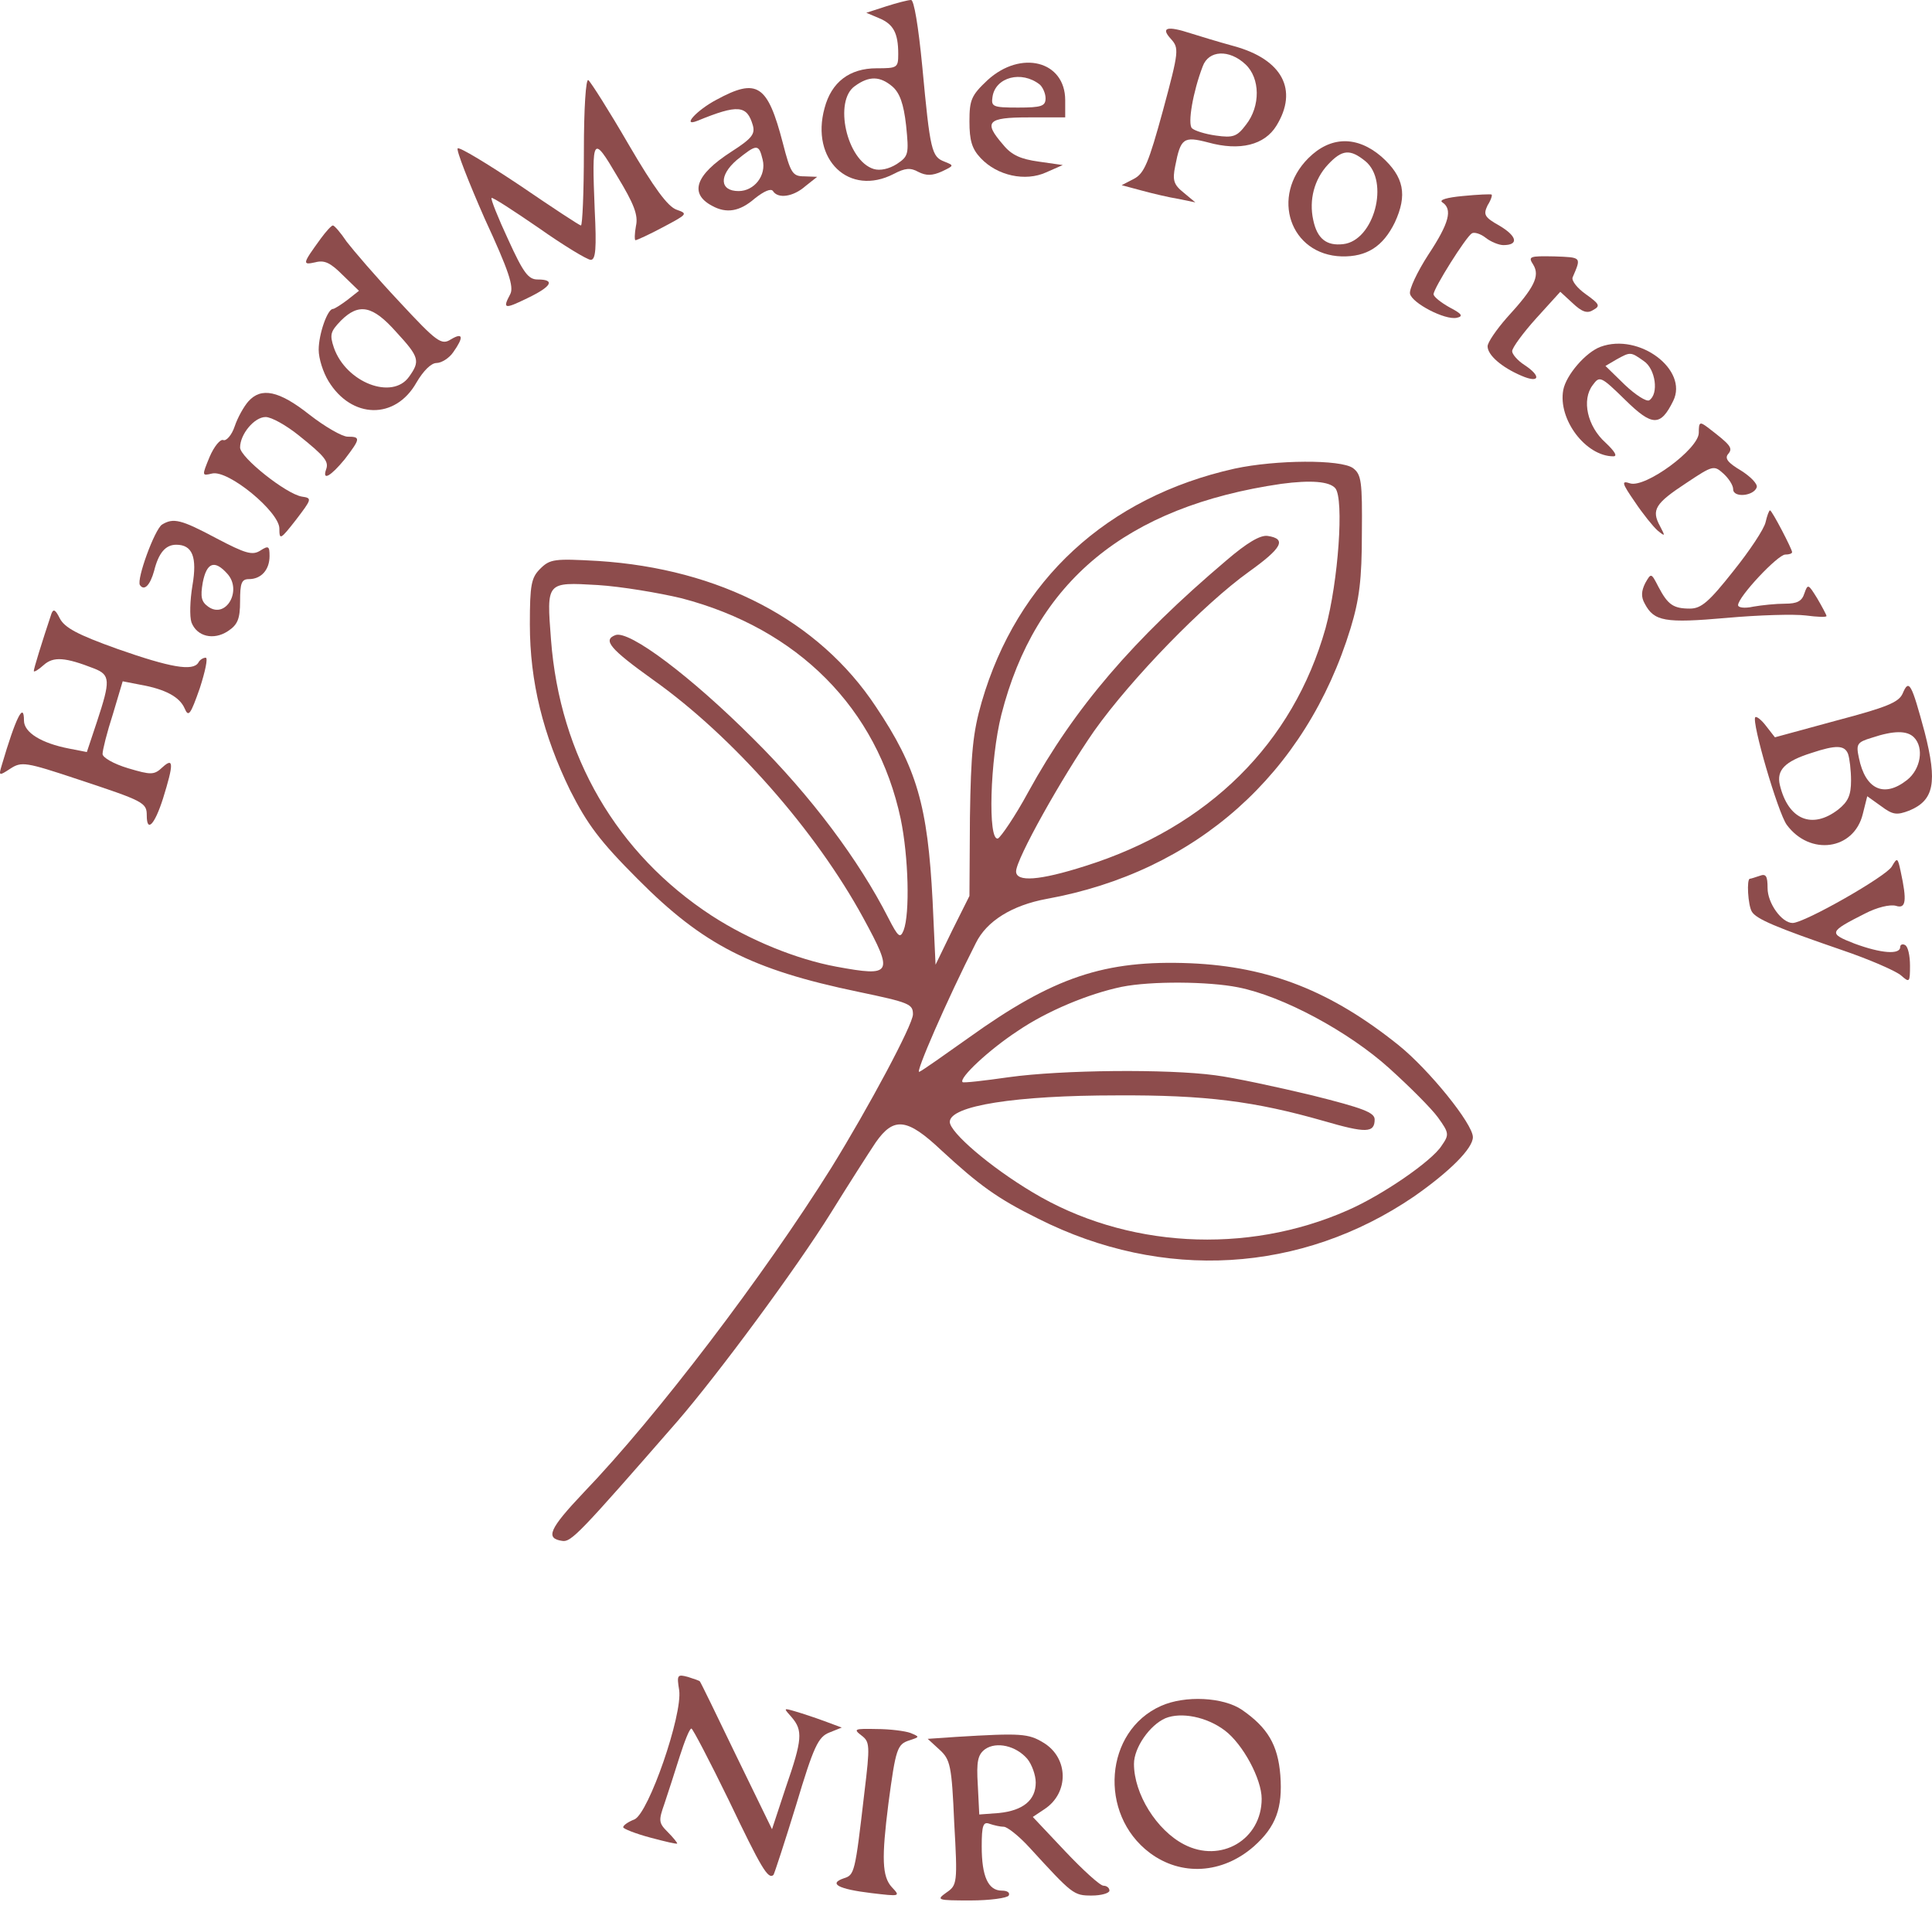
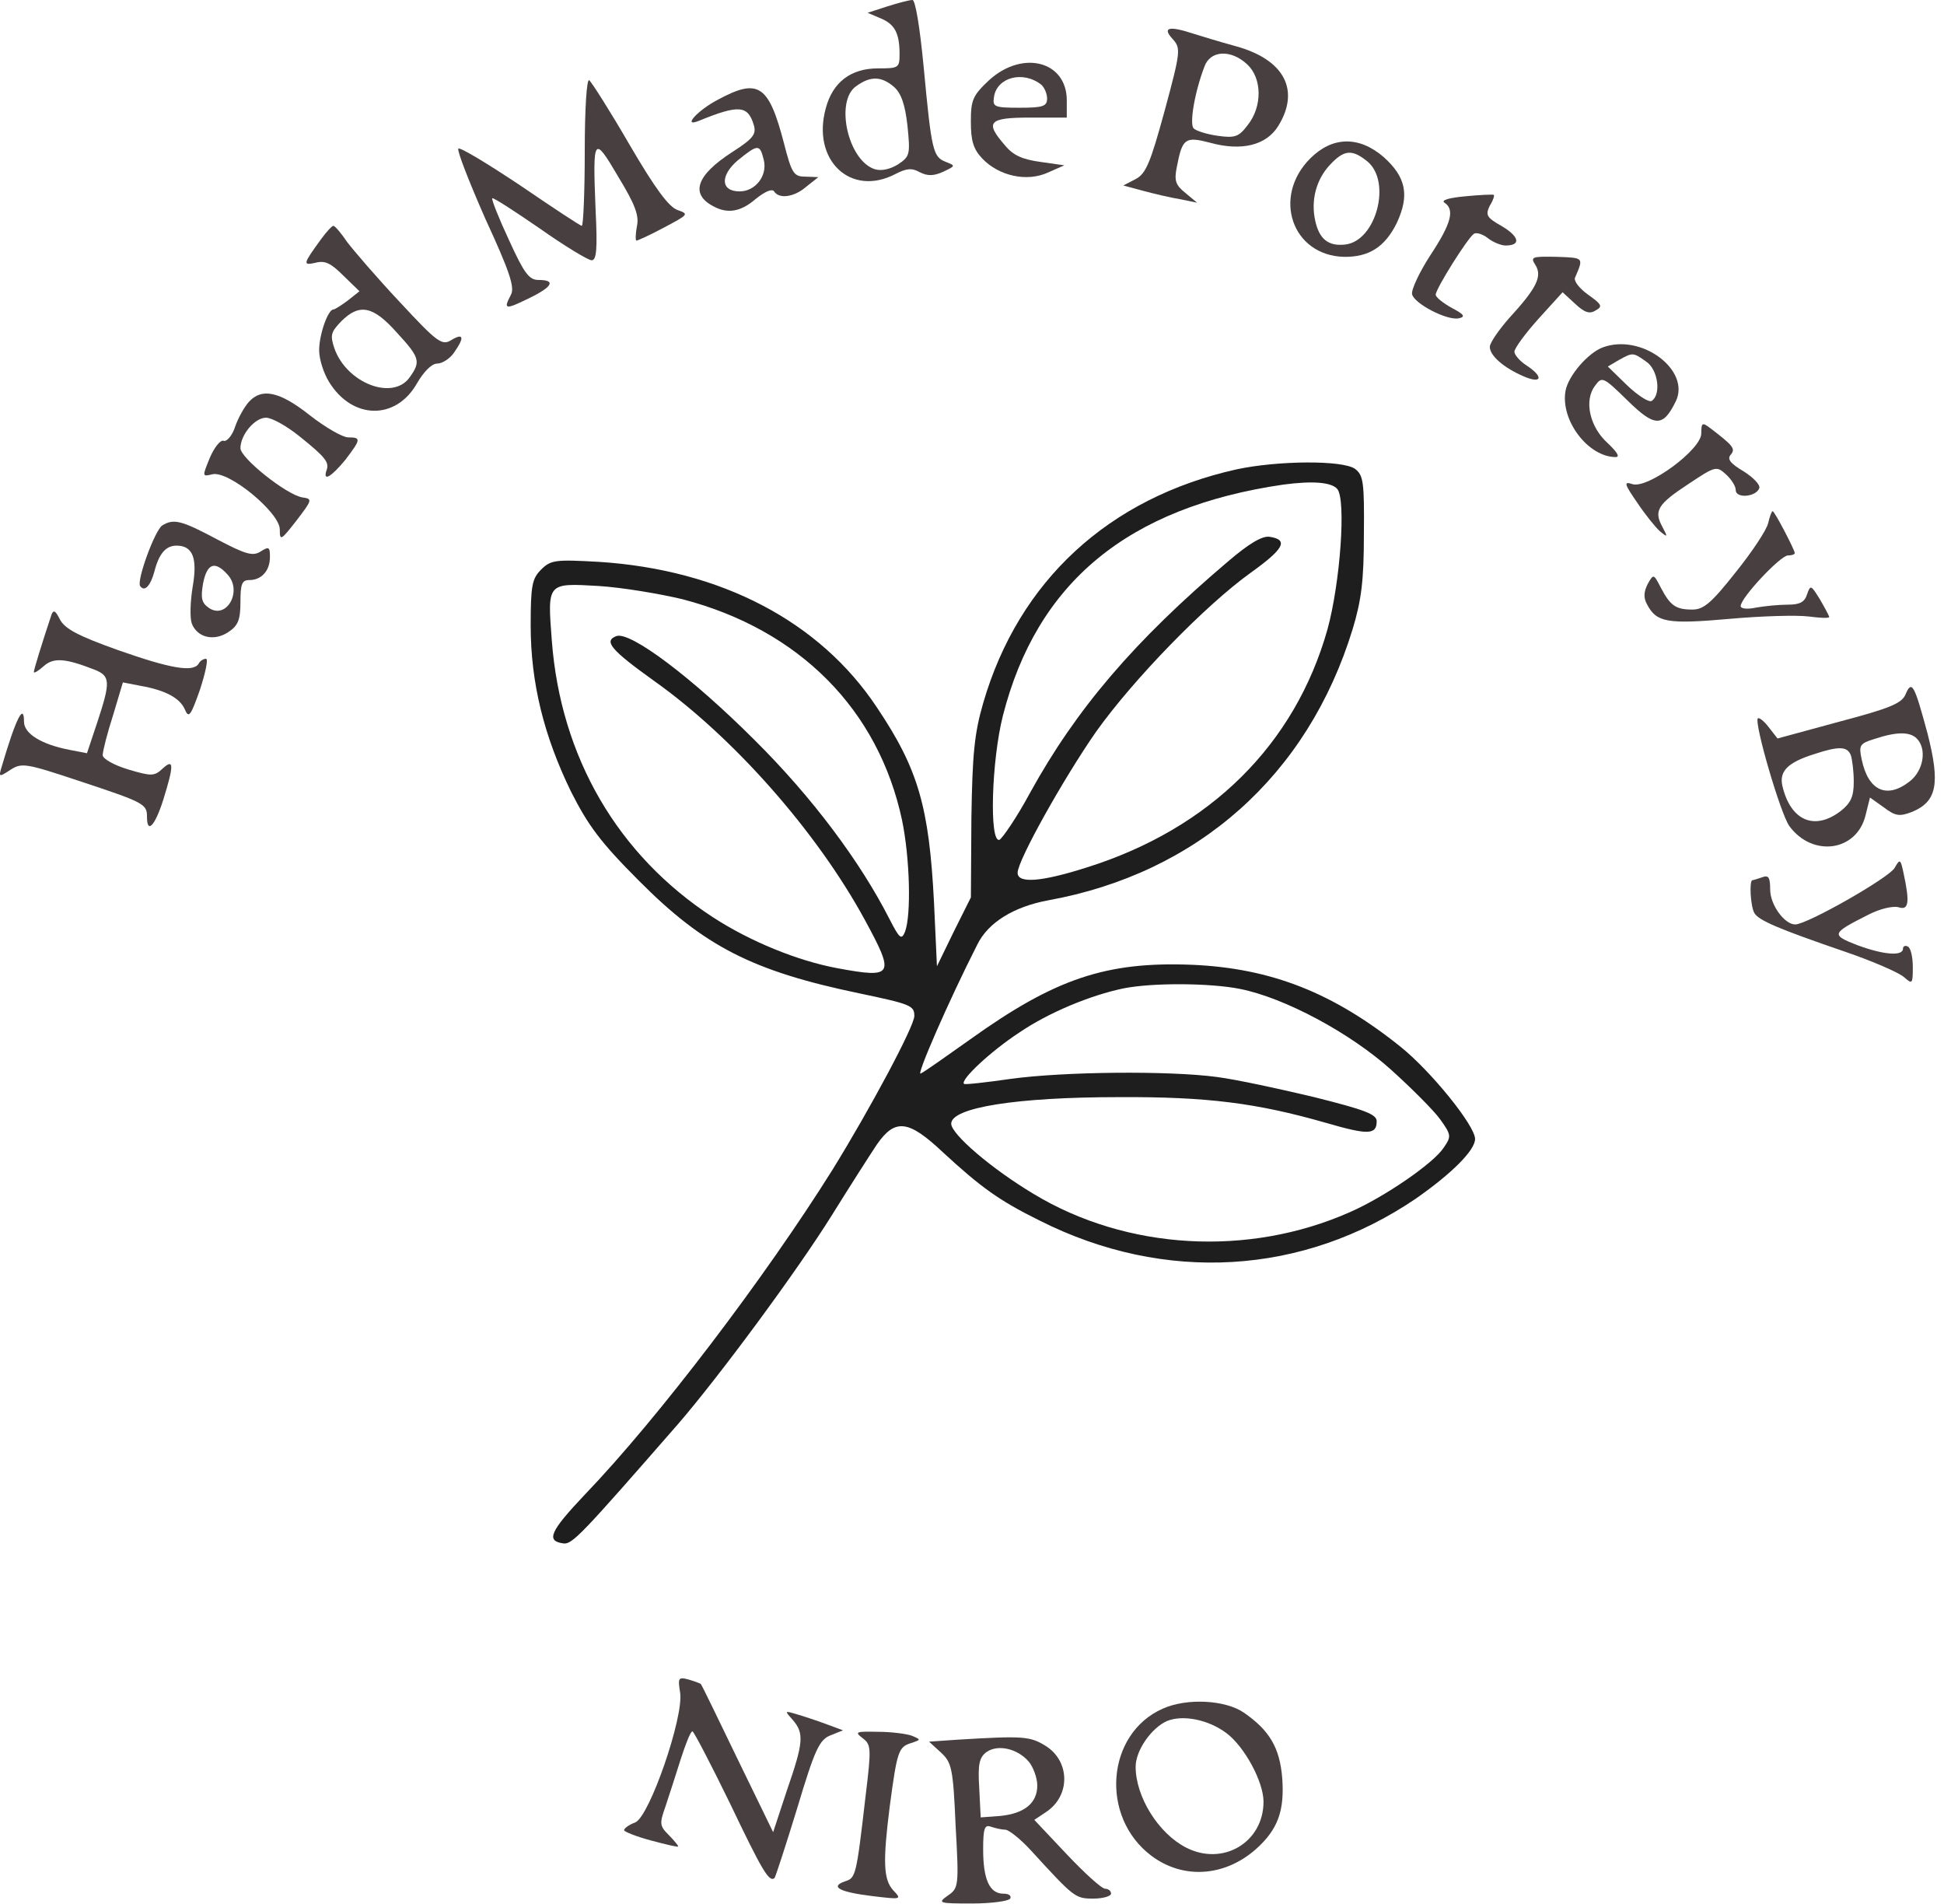
- <svg xmlns="http://www.w3.org/2000/svg" width="83" height="82" viewBox="0 0 83 82" fill="none">
-   <path d="M38.061 0.275L37.217 0.549L37.766 0.781C38.378 1.034 38.589 1.414 38.589 2.321C38.589 2.912 38.546 2.933 37.66 2.933C36.5 2.933 35.719 3.524 35.424 4.642C34.812 6.858 36.479 8.461 38.399 7.47C38.884 7.216 39.116 7.195 39.454 7.385C39.791 7.554 40.044 7.554 40.467 7.364C40.994 7.111 40.994 7.111 40.572 6.942C40.023 6.731 39.96 6.478 39.623 2.87C39.454 1.119 39.264 -0.021 39.137 0C39.011 0 38.525 0.127 38.061 0.275ZM38.335 3.714C38.652 3.988 38.821 4.452 38.926 5.381C39.053 6.626 39.032 6.71 38.525 7.048C38.188 7.259 37.808 7.343 37.534 7.259C36.373 6.9 35.803 4.326 36.732 3.693C37.344 3.25 37.808 3.271 38.335 3.714Z" fill="#8D4C4C" />
-   <path d="M50.298 1.667C50.657 2.068 50.657 2.174 49.961 4.748C49.349 6.984 49.159 7.449 48.716 7.681L48.188 7.955L49.054 8.187C49.518 8.314 50.235 8.483 50.636 8.546L51.353 8.694L50.847 8.272C50.425 7.934 50.362 7.744 50.488 7.132C50.721 5.929 50.847 5.845 51.902 6.119C53.274 6.499 54.329 6.225 54.835 5.402C55.785 3.862 55.088 2.553 53.02 1.984C52.324 1.794 51.501 1.541 51.164 1.435C50.13 1.097 49.855 1.182 50.298 1.667ZM53.506 2.764C54.139 3.355 54.16 4.558 53.527 5.36C53.147 5.866 52.978 5.929 52.24 5.824C51.776 5.761 51.311 5.613 51.206 5.507C51.016 5.318 51.248 3.946 51.67 2.849C51.923 2.152 52.809 2.11 53.506 2.764Z" fill="#8D4C4C" />
-   <path d="M42.428 3.44C41.732 4.094 41.648 4.284 41.648 5.212C41.648 6.035 41.753 6.394 42.133 6.794C42.85 7.554 44.053 7.807 44.939 7.406L45.657 7.09L44.623 6.942C43.863 6.837 43.462 6.668 43.103 6.225C42.238 5.233 42.407 5.043 44.179 5.043H45.762V4.305C45.762 2.617 43.863 2.131 42.428 3.44ZM44.665 3.629C44.791 3.735 44.918 4.009 44.918 4.22C44.918 4.558 44.749 4.621 43.736 4.621C42.639 4.621 42.576 4.579 42.639 4.157C42.766 3.313 43.884 3.018 44.665 3.629Z" fill="#8D4C4C" />
-   <path d="M25.084 6.499C25.084 8.25 25.021 9.685 24.958 9.685C24.894 9.685 23.713 8.905 22.32 7.955C20.927 7.027 19.746 6.309 19.661 6.373C19.598 6.457 20.126 7.807 20.822 9.39C21.856 11.627 22.088 12.323 21.919 12.639C21.581 13.272 21.666 13.293 22.658 12.808C23.713 12.302 23.86 12.006 23.101 12.006C22.7 12.006 22.489 11.732 21.835 10.297C21.392 9.348 21.075 8.546 21.117 8.504C21.16 8.461 22.067 9.052 23.143 9.791C24.219 10.55 25.232 11.162 25.38 11.162C25.591 11.162 25.633 10.677 25.548 8.989C25.422 5.845 25.464 5.782 26.519 7.575C27.236 8.757 27.426 9.242 27.321 9.706C27.258 10.044 27.258 10.318 27.3 10.318C27.363 10.318 27.912 10.065 28.502 9.749C29.536 9.2 29.557 9.179 29.072 9.01C28.692 8.883 28.102 8.082 27.004 6.204C26.16 4.748 25.38 3.524 25.274 3.44C25.169 3.376 25.084 4.642 25.084 6.499Z" fill="#8D4C4C" />
-   <path d="M30.781 4.284C29.937 4.727 29.262 5.465 29.958 5.191C31.709 4.473 32.089 4.516 32.342 5.381C32.448 5.761 32.3 5.951 31.414 6.52C29.874 7.512 29.599 8.314 30.591 8.841C31.203 9.179 31.773 9.094 32.427 8.525C32.828 8.208 33.123 8.082 33.208 8.208C33.419 8.546 34.073 8.461 34.6 7.997L35.106 7.596L34.558 7.575C34.051 7.575 33.967 7.449 33.63 6.14C32.975 3.629 32.532 3.334 30.781 4.284ZM32.764 6.858C32.933 7.533 32.406 8.208 31.73 8.208C30.907 8.208 30.886 7.533 31.646 6.879C32.511 6.183 32.596 6.162 32.764 6.858Z" fill="#8D4C4C" />
-   <path d="M56.207 6.795C54.561 8.44 55.426 10.951 57.642 11.014C58.718 11.036 59.414 10.592 59.921 9.559C60.469 8.377 60.322 7.596 59.351 6.731C58.296 5.824 57.157 5.845 56.207 6.795ZM58.655 6.921C59.71 7.786 59.034 10.339 57.705 10.487C56.988 10.571 56.587 10.255 56.418 9.453C56.228 8.588 56.46 7.702 57.051 7.069C57.663 6.415 58.001 6.394 58.655 6.921Z" fill="#8D4C4C" />
-   <path d="M62.853 8.419C62.157 8.483 61.798 8.588 61.967 8.694C62.41 8.989 62.263 9.58 61.355 10.951C60.891 11.669 60.532 12.428 60.575 12.618C60.659 13.019 62.073 13.758 62.579 13.652C62.875 13.589 62.811 13.483 62.284 13.209C61.904 12.998 61.587 12.745 61.587 12.639C61.587 12.386 62.98 10.171 63.233 10.023C63.339 9.96 63.613 10.044 63.824 10.213C64.035 10.382 64.394 10.529 64.584 10.529C65.259 10.529 65.174 10.149 64.436 9.706C63.761 9.327 63.719 9.221 63.908 8.82C64.056 8.588 64.12 8.377 64.077 8.356C64.035 8.335 63.486 8.356 62.853 8.419Z" fill="#8D4C4C" />
-   <path d="M13.775 10.255C12.994 11.331 12.973 11.394 13.543 11.268C13.944 11.162 14.197 11.289 14.724 11.816L15.421 12.492L14.914 12.892C14.661 13.082 14.366 13.272 14.302 13.272C14.07 13.272 13.691 14.348 13.691 15.024C13.691 15.403 13.88 15.994 14.113 16.374C15.104 17.999 16.982 18.041 17.889 16.437C18.185 15.931 18.522 15.593 18.755 15.593C18.965 15.593 19.303 15.382 19.472 15.129C19.936 14.475 19.894 14.264 19.366 14.581C18.965 14.834 18.776 14.707 17.151 12.956C16.159 11.901 15.168 10.74 14.893 10.382C14.64 10.002 14.366 9.685 14.302 9.685C14.239 9.685 14.007 9.938 13.775 10.255ZM17.024 14.264C18.016 15.34 18.058 15.509 17.573 16.184C16.855 17.197 14.872 16.437 14.345 14.939C14.155 14.37 14.197 14.243 14.64 13.779C15.421 12.998 16.012 13.124 17.024 14.264Z" fill="#8D4C4C" />
-   <path d="M65.871 11.373C66.166 11.858 65.913 12.365 64.731 13.652C64.288 14.159 63.908 14.707 63.908 14.876C63.908 15.256 64.52 15.783 65.364 16.142C66.145 16.48 66.229 16.163 65.491 15.678C65.195 15.488 64.963 15.213 64.963 15.087C64.963 14.939 65.427 14.306 65.997 13.673L67.031 12.534L67.558 13.019C67.959 13.399 68.192 13.483 68.445 13.315C68.761 13.146 68.719 13.061 68.128 12.639C67.769 12.386 67.516 12.07 67.558 11.922C67.938 11.036 67.959 11.057 66.778 11.014C65.702 10.993 65.638 11.014 65.871 11.373Z" fill="#8D4C4C" />
-   <path d="M68.761 14.897C68.129 15.129 67.284 16.1 67.158 16.754C66.926 18.02 68.129 19.602 69.31 19.602C69.5 19.602 69.373 19.391 68.972 19.012C68.192 18.315 67.939 17.176 68.424 16.543C68.719 16.142 68.761 16.142 69.817 17.176C70.977 18.315 71.336 18.336 71.884 17.218C72.538 15.889 70.428 14.285 68.761 14.897ZM70.618 15.509C71.125 15.847 71.272 16.923 70.85 17.197C70.724 17.26 70.26 16.965 69.795 16.522L68.972 15.72L69.437 15.446C70.049 15.108 70.049 15.108 70.618 15.509Z" fill="#8D4C4C" />
-   <path d="M10.673 17.239C10.483 17.45 10.209 17.935 10.082 18.315C9.956 18.695 9.723 18.948 9.597 18.906C9.47 18.843 9.196 19.18 9.006 19.623C8.668 20.446 8.668 20.446 9.111 20.341C9.808 20.172 12.002 21.987 12.002 22.704C12.002 23.21 12.044 23.189 12.72 22.324C13.395 21.438 13.416 21.396 12.973 21.333C12.298 21.227 10.314 19.645 10.314 19.223C10.314 18.653 10.926 17.914 11.411 17.914C11.665 17.914 12.298 18.273 12.825 18.695C13.986 19.623 14.133 19.834 14.007 20.172C13.838 20.678 14.218 20.446 14.809 19.729C15.484 18.843 15.505 18.758 14.935 18.758C14.703 18.758 13.965 18.336 13.289 17.809C11.981 16.775 11.222 16.627 10.673 17.239Z" fill="#8D4C4C" />
-   <path d="M72.981 18.59C72.981 19.286 70.681 20.974 70.027 20.763C69.648 20.636 69.669 20.742 70.238 21.565C70.576 22.071 71.019 22.62 71.209 22.788C71.547 23.063 71.547 23.042 71.314 22.599C70.935 21.902 71.103 21.628 72.454 20.742C73.593 19.982 73.635 19.982 74.036 20.341C74.269 20.552 74.458 20.847 74.458 21.016C74.458 21.396 75.345 21.311 75.471 20.932C75.513 20.784 75.197 20.467 74.796 20.214C74.226 19.877 74.079 19.687 74.247 19.497C74.458 19.244 74.353 19.117 73.361 18.357C73.024 18.104 72.981 18.125 72.981 18.59Z" fill="#8D4C4C" />
-   <path d="M53.042 20.13C47.556 21.354 43.695 24.92 42.175 30.152C41.796 31.461 41.711 32.347 41.669 35.111L41.648 38.487L40.909 39.964L40.192 41.441L40.065 38.698C39.854 34.605 39.39 32.98 37.618 30.342C35.17 26.65 30.929 24.434 25.696 24.097C23.818 23.991 23.628 24.012 23.206 24.434C22.826 24.814 22.763 25.11 22.763 26.819C22.763 29.287 23.333 31.566 24.493 33.95C25.232 35.406 25.759 36.124 27.405 37.77C30.212 40.597 32.3 41.652 36.858 42.602C39.074 43.066 39.221 43.129 39.221 43.572C39.221 44.015 37.322 47.56 35.719 50.155C32.828 54.776 28.228 60.832 25.084 64.103C23.586 65.685 23.417 66.086 24.156 66.192C24.536 66.255 24.915 65.854 29.093 61.064C30.845 59.039 34.2 54.502 35.698 52.097C36.457 50.873 37.322 49.522 37.618 49.079C38.398 47.961 38.968 48.024 40.445 49.417C42.07 50.915 42.851 51.485 44.602 52.35C49.961 55.051 55.912 54.692 60.743 51.4C62.284 50.324 63.276 49.333 63.276 48.847C63.276 48.278 61.398 45.956 60.089 44.901C57.199 42.58 54.54 41.525 51.143 41.378C47.45 41.23 45.256 41.968 41.606 44.585C40.593 45.302 39.643 45.978 39.496 46.041C39.285 46.167 40.677 42.96 41.922 40.513C42.386 39.563 43.484 38.888 44.961 38.614C51.375 37.453 56.102 33.254 58.022 26.987C58.401 25.742 58.507 24.877 58.507 22.915C58.528 20.678 58.486 20.383 58.127 20.109C57.6 19.729 54.814 19.75 53.042 20.13ZM57.367 20.974C57.747 21.438 57.494 24.983 56.946 26.987C55.553 31.925 51.924 35.533 46.627 37.2C44.644 37.833 43.652 37.896 43.652 37.432C43.652 36.904 45.615 33.402 47.007 31.397C48.611 29.14 51.713 25.953 53.654 24.561C55.068 23.548 55.3 23.147 54.456 23.021C54.139 22.978 53.569 23.316 52.683 24.076C48.674 27.473 46.163 30.406 44.18 34.014C43.61 35.069 42.998 35.955 42.872 36.018C42.429 36.145 42.534 32.621 43.019 30.701C44.475 24.983 48.379 21.755 55.047 20.784C56.312 20.615 57.114 20.678 57.367 20.974ZM29.283 25.7C34.284 27.009 37.681 30.427 38.694 35.174C39.031 36.799 39.095 39.247 38.82 39.964C38.673 40.323 38.588 40.259 38.166 39.437C36.9 36.947 34.833 34.183 32.364 31.735C29.705 29.076 27.025 27.051 26.435 27.283C25.886 27.494 26.203 27.874 28.059 29.203C31.478 31.629 35.044 35.681 37.09 39.437C38.398 41.842 38.335 41.968 35.93 41.525C34.221 41.209 32.195 40.386 30.57 39.331C26.498 36.672 24.05 32.474 23.671 27.473C23.481 24.983 23.459 25.004 25.675 25.131C26.688 25.194 28.312 25.468 29.283 25.7ZM53.19 42.412C55.11 42.791 57.937 44.311 59.688 45.893C60.554 46.674 61.503 47.623 61.777 48.003C62.263 48.678 62.263 48.742 61.925 49.227C61.503 49.881 59.393 51.337 57.895 51.991C53.548 53.911 48.337 53.616 44.349 51.21C42.513 50.113 40.804 48.636 40.804 48.193C40.804 47.497 43.631 47.054 47.978 47.054C51.797 47.033 53.907 47.307 56.861 48.151C58.676 48.678 59.056 48.678 59.056 48.088C59.056 47.792 58.57 47.602 56.376 47.054C54.878 46.695 53.021 46.294 52.198 46.189C50.151 45.914 45.615 45.956 43.336 46.273C42.302 46.421 41.395 46.526 41.352 46.484C41.184 46.315 42.492 45.091 43.716 44.29C44.982 43.425 46.775 42.686 48.189 42.391C49.455 42.137 51.924 42.158 53.19 42.412Z" fill="#8D4C4C" />
-   <path d="M75.851 22.43C75.788 22.725 75.155 23.675 74.459 24.54C73.425 25.848 73.087 26.143 72.602 26.143C71.884 26.143 71.652 25.975 71.251 25.215C70.935 24.603 70.935 24.603 70.682 25.046C70.513 25.384 70.492 25.637 70.66 25.932C71.061 26.692 71.526 26.776 74.163 26.544C75.556 26.418 77.075 26.375 77.581 26.439C78.067 26.502 78.468 26.523 78.468 26.46C78.468 26.418 78.278 26.059 78.067 25.7C77.687 25.088 77.666 25.067 77.518 25.489C77.413 25.827 77.202 25.932 76.695 25.932C76.294 25.932 75.682 25.996 75.324 26.059C74.944 26.143 74.669 26.101 74.669 25.996C74.669 25.637 76.379 23.822 76.695 23.822C76.864 23.822 76.99 23.78 76.99 23.717C76.99 23.59 76.125 21.923 76.041 21.923C75.999 21.923 75.914 22.155 75.851 22.43Z" fill="#8D4C4C" />
-   <path d="M6.959 22.535C6.643 22.746 5.862 24.877 6.01 25.131C6.2 25.405 6.453 25.131 6.622 24.519C6.811 23.759 7.107 23.4 7.571 23.4C8.267 23.4 8.478 23.928 8.267 25.152C8.162 25.785 8.141 26.481 8.225 26.734C8.457 27.346 9.175 27.515 9.787 27.114C10.209 26.84 10.314 26.587 10.314 25.827C10.314 25.046 10.377 24.877 10.694 24.877C11.221 24.877 11.58 24.477 11.58 23.886C11.58 23.464 11.538 23.422 11.179 23.654C10.842 23.865 10.546 23.78 9.301 23.126C7.761 22.303 7.444 22.24 6.959 22.535ZM9.765 24.645C10.419 25.363 9.702 26.608 8.943 26.059C8.647 25.848 8.605 25.637 8.71 25.025C8.879 24.16 9.217 24.033 9.765 24.645Z" fill="#8D4C4C" />
-   <path d="M2.212 26.355C1.79 27.62 1.452 28.718 1.452 28.823C1.452 28.887 1.642 28.781 1.874 28.57C2.296 28.19 2.802 28.232 4.047 28.718C4.744 28.992 4.744 29.245 4.174 30.975L3.731 32.305L2.971 32.157C1.769 31.925 1.03 31.461 1.03 30.954C1.03 30.11 0.671 30.849 0.081 32.853C-0.067 33.339 -0.046 33.339 0.439 33.022C0.925 32.706 1.093 32.727 3.372 33.486C6.178 34.415 6.305 34.478 6.305 35.027C6.305 35.786 6.643 35.428 7.001 34.309C7.466 32.811 7.466 32.516 6.98 32.959C6.622 33.296 6.495 33.296 5.503 33.001C4.87 32.811 4.406 32.537 4.406 32.389C4.406 32.22 4.596 31.461 4.849 30.68L5.271 29.266L6.031 29.414C7.107 29.604 7.719 29.942 7.93 30.427C8.099 30.828 8.183 30.701 8.584 29.562C8.816 28.844 8.943 28.253 8.837 28.253C8.732 28.253 8.584 28.338 8.521 28.465C8.288 28.844 7.318 28.675 5.039 27.874C3.33 27.262 2.781 26.966 2.57 26.566C2.38 26.186 2.296 26.143 2.212 26.355Z" fill="#8D4C4C" />
-   <path d="M81.738 29.794C81.569 30.174 81.041 30.385 78.889 30.954L76.252 31.672L75.872 31.186C75.682 30.933 75.471 30.764 75.408 30.807C75.239 30.997 76.378 34.9 76.758 35.428C77.75 36.778 79.649 36.525 80.028 34.963L80.218 34.204L80.809 34.626C81.316 35.005 81.484 35.027 82.033 34.816C83.088 34.373 83.236 33.613 82.687 31.461C82.117 29.351 82.012 29.14 81.738 29.794ZM82.223 31.672C82.666 32.115 82.518 33.043 81.927 33.507C80.936 34.288 80.134 33.908 79.86 32.558C79.733 31.967 79.775 31.883 80.408 31.693C81.358 31.376 81.927 31.376 82.223 31.672ZM79.395 32.389C79.459 32.579 79.522 33.085 79.522 33.529C79.522 34.161 79.395 34.436 78.974 34.773C77.855 35.639 76.821 35.217 76.463 33.718C76.315 33.085 76.674 32.706 77.813 32.347C78.889 31.988 79.248 32.009 79.395 32.389Z" fill="#8D4C4C" />
-   <path d="M81.275 37.221C81.042 37.643 77.519 39.648 77.012 39.648C76.548 39.648 75.936 38.803 75.936 38.149C75.936 37.643 75.873 37.516 75.599 37.622C75.409 37.685 75.219 37.748 75.177 37.748C75.029 37.748 75.092 38.888 75.261 39.162C75.451 39.479 76.295 39.837 79.122 40.808C80.304 41.209 81.464 41.715 81.675 41.905C82.034 42.222 82.055 42.201 82.055 41.483C82.055 41.061 81.971 40.66 81.844 40.597C81.739 40.534 81.633 40.576 81.633 40.681C81.633 41.019 80.81 40.956 79.671 40.534C78.531 40.091 78.574 40.027 80.114 39.247C80.641 38.972 81.19 38.846 81.443 38.909C81.886 39.057 81.929 38.698 81.654 37.432C81.528 36.841 81.507 36.82 81.275 37.221Z" fill="#8D4C4C" />
-   <path d="M29.178 72.606C29.326 73.661 27.87 77.881 27.258 78.155C26.983 78.261 26.773 78.409 26.773 78.493C26.773 78.556 27.3 78.767 27.933 78.936C28.566 79.105 29.093 79.231 29.093 79.189C29.093 79.147 28.904 78.915 28.672 78.683C28.292 78.303 28.292 78.198 28.545 77.48C28.693 77.037 28.988 76.13 29.199 75.454C29.41 74.8 29.621 74.252 29.705 74.252C29.769 74.273 30.486 75.644 31.309 77.332C32.702 80.244 32.997 80.751 33.229 80.54C33.271 80.476 33.714 79.126 34.2 77.543C34.959 75.011 35.149 74.611 35.635 74.421L36.162 74.21L35.423 73.935C35.023 73.788 34.453 73.598 34.157 73.513C33.651 73.366 33.651 73.366 34.01 73.766C34.495 74.336 34.474 74.716 33.757 76.784L33.166 78.577L31.625 75.412C30.782 73.661 30.085 72.226 30.064 72.226C30.064 72.205 29.832 72.121 29.558 72.036C29.093 71.91 29.072 71.952 29.178 72.606Z" fill="#8D4C4C" />
-   <path d="M49.877 73.281C47.45 74.357 47.176 77.923 49.392 79.59C50.742 80.603 52.514 80.498 53.865 79.316C54.814 78.472 55.11 77.67 55.004 76.256C54.899 74.948 54.456 74.21 53.358 73.45C52.557 72.901 50.911 72.817 49.877 73.281ZM52.62 74.336C53.401 74.927 54.202 76.425 54.202 77.269C54.202 79.02 52.451 80.054 50.869 79.231C49.687 78.62 48.716 77.058 48.716 75.771C48.716 75.075 49.392 74.104 50.067 73.809C50.742 73.534 51.839 73.745 52.62 74.336Z" fill="#8D4C4C" />
-   <path d="M37.006 74.547C37.365 74.822 37.386 74.948 37.133 77.016C36.732 80.476 36.711 80.54 36.246 80.687C35.571 80.919 36.035 81.152 37.428 81.32C38.673 81.468 38.694 81.468 38.314 81.067C37.892 80.603 37.871 79.822 38.166 77.48C38.483 75.096 38.546 74.927 39.074 74.758C39.517 74.611 39.517 74.611 39.116 74.442C38.884 74.357 38.23 74.273 37.66 74.273C36.711 74.252 36.647 74.273 37.006 74.547Z" fill="#8D4C4C" />
-   <path d="M41.078 74.611L39.855 74.695L40.361 75.159C40.825 75.581 40.888 75.834 40.994 78.303C41.142 80.898 41.12 80.983 40.656 81.299C40.213 81.616 40.255 81.637 41.69 81.637C42.534 81.637 43.273 81.531 43.336 81.426C43.399 81.299 43.273 81.215 43.041 81.215C42.45 81.215 42.175 80.603 42.175 79.316C42.175 78.409 42.239 78.24 42.513 78.345C42.703 78.409 42.977 78.472 43.125 78.472C43.273 78.472 43.779 78.873 44.222 79.358C46.079 81.384 46.121 81.426 46.902 81.426C47.324 81.426 47.662 81.32 47.662 81.215C47.662 81.088 47.535 81.004 47.408 81.004C47.261 81.004 46.522 80.329 45.763 79.527L44.37 78.05L44.876 77.712C45.931 77.016 45.91 75.518 44.834 74.864C44.18 74.463 43.864 74.442 41.078 74.611ZM44.138 75.56C44.328 75.792 44.496 76.256 44.496 76.573C44.496 77.332 43.948 77.776 42.914 77.881L42.07 77.944L42.007 76.678C41.943 75.665 42.007 75.37 42.323 75.138C42.809 74.8 43.653 74.99 44.138 75.56Z" fill="#8D4C4C" />
+ <svg xmlns="http://www.w3.org/2000/svg" width="95" height="93" viewBox="0 0 95 93" fill="none">
+   <path d="M60.426 22.932C54.176 24.326 49.777 28.388 48.047 34.349C47.614 35.84 47.518 36.849 47.47 39.998L47.446 43.844L46.605 45.527L45.787 47.209L45.643 44.084C45.403 39.421 44.874 37.571 42.855 34.566C40.066 30.359 35.235 27.835 29.274 27.451C27.134 27.331 26.918 27.355 26.437 27.835C26.005 28.268 25.933 28.605 25.933 30.552C25.933 33.364 26.582 35.96 27.904 38.676C28.745 40.335 29.346 41.152 31.221 43.027C34.418 46.248 36.797 47.45 41.989 48.531C44.513 49.06 44.682 49.132 44.682 49.637C44.682 50.142 42.518 54.18 40.691 57.137C37.398 62.401 32.158 69.299 28.577 73.025C26.87 74.828 26.678 75.285 27.519 75.405C27.952 75.477 28.384 75.02 33.144 69.564C35.139 67.256 38.961 62.088 40.667 59.348C41.533 57.954 42.518 56.416 42.855 55.911C43.744 54.637 44.393 54.709 46.076 56.295C47.927 58.002 48.816 58.651 50.811 59.636C56.916 62.713 63.695 62.305 69.199 58.555C70.954 57.329 72.084 56.199 72.084 55.646C72.084 54.997 69.945 52.353 68.454 51.151C65.161 48.507 62.133 47.306 58.263 47.137C54.056 46.969 51.556 47.81 47.398 50.791C46.244 51.608 45.162 52.377 44.994 52.449C44.754 52.594 46.34 48.94 47.758 46.152C48.287 45.07 49.537 44.301 51.22 43.988C58.527 42.666 63.911 37.883 66.099 30.744C66.531 29.326 66.651 28.34 66.651 26.105C66.675 23.557 66.627 23.22 66.219 22.908C65.618 22.475 62.445 22.499 60.426 22.932ZM65.353 23.893C65.786 24.422 65.498 28.46 64.873 30.744C63.286 36.369 59.152 40.479 53.119 42.378C50.859 43.099 49.729 43.171 49.729 42.642C49.729 42.041 51.965 38.051 53.551 35.768C55.378 33.196 58.911 29.566 61.123 27.98C62.733 26.826 62.998 26.369 62.036 26.225C61.676 26.177 61.027 26.561 60.017 27.427C55.45 31.297 52.59 34.638 50.33 38.748C49.681 39.95 48.984 40.96 48.84 41.032C48.335 41.176 48.455 37.162 49.008 34.974C50.667 28.46 55.114 24.783 62.709 23.677C64.152 23.485 65.065 23.557 65.353 23.893ZM33.36 29.278C39.057 30.768 42.927 34.662 44.081 40.07C44.465 41.921 44.537 44.709 44.225 45.527C44.057 45.935 43.96 45.863 43.48 44.926C42.038 42.089 39.682 38.941 36.87 36.152C33.841 33.124 30.788 30.816 30.115 31.08C29.49 31.321 29.851 31.753 31.966 33.268C35.86 36.032 39.922 40.647 42.254 44.926C43.744 47.666 43.672 47.81 40.932 47.306C38.985 46.945 36.677 46.008 34.826 44.806C30.187 41.777 27.399 36.994 26.966 31.297C26.75 28.46 26.726 28.484 29.25 28.629C30.404 28.701 32.254 29.013 33.36 29.278ZM60.594 48.315C62.782 48.748 66.002 50.478 67.998 52.281C68.983 53.17 70.065 54.252 70.377 54.685C70.93 55.454 70.93 55.526 70.546 56.079C70.065 56.824 67.661 58.483 65.954 59.228C61.003 61.415 55.066 61.079 50.523 58.339C48.431 57.089 46.484 55.406 46.484 54.901C46.484 54.108 49.705 53.603 54.657 53.603C59.008 53.579 61.411 53.892 64.777 54.853C66.844 55.454 67.276 55.454 67.276 54.781C67.276 54.444 66.724 54.228 64.224 53.603C62.517 53.195 60.402 52.738 59.464 52.618C57.133 52.305 51.965 52.353 49.369 52.714C48.191 52.882 47.157 53.002 47.109 52.954C46.917 52.762 48.407 51.368 49.801 50.454C51.244 49.469 53.287 48.627 54.897 48.291C56.34 48.003 59.152 48.027 60.594 48.315Z" fill="#1E1E1E" />
+   <path d="M43.359 0.313L42.398 0.625L43.023 0.89C43.72 1.178 43.96 1.611 43.96 2.644C43.96 3.317 43.912 3.341 42.903 3.341C41.58 3.341 40.691 4.015 40.355 5.288C39.657 7.812 41.556 9.639 43.744 8.509C44.297 8.221 44.561 8.197 44.946 8.413C45.33 8.606 45.619 8.606 46.099 8.389C46.7 8.101 46.7 8.101 46.22 7.909C45.595 7.668 45.523 7.38 45.138 3.269C44.946 1.274 44.729 -0.024 44.585 0C44.441 0 43.888 0.145 43.359 0.313ZM43.672 4.231C44.032 4.543 44.224 5.072 44.345 6.13C44.489 7.548 44.465 7.644 43.888 8.029C43.503 8.269 43.071 8.365 42.758 8.269C41.436 7.86 40.787 4.928 41.845 4.207C42.542 3.702 43.071 3.726 43.672 4.231Z" fill="#484040" />
+   <path d="M57.299 1.899C57.708 2.356 57.708 2.476 56.915 5.409C56.218 7.957 56.001 8.486 55.496 8.75L54.895 9.062L55.881 9.327C56.41 9.471 57.227 9.663 57.684 9.735L58.501 9.904L57.924 9.423C57.443 9.038 57.371 8.822 57.516 8.125C57.78 6.755 57.924 6.659 59.126 6.971C60.688 7.404 61.89 7.091 62.467 6.154C63.549 4.399 62.756 2.909 60.4 2.26C59.607 2.044 58.669 1.755 58.285 1.635C57.107 1.25 56.794 1.346 57.299 1.899ZM60.953 3.149C61.674 3.822 61.698 5.192 60.977 6.106C60.544 6.683 60.352 6.755 59.511 6.635C58.982 6.563 58.453 6.394 58.333 6.274C58.117 6.058 58.381 4.495 58.862 3.245C59.15 2.452 60.16 2.404 60.953 3.149Z" fill="#484040" />
+   <path d="M48.334 3.918C47.541 4.664 47.444 4.88 47.444 5.938C47.444 6.875 47.565 7.284 47.997 7.74C48.815 8.606 50.185 8.894 51.194 8.437L52.011 8.077L50.834 7.909C49.968 7.788 49.511 7.596 49.103 7.091C48.117 5.962 48.31 5.745 50.329 5.745H52.132V4.904C52.132 2.981 49.968 2.428 48.334 3.918ZM50.882 4.135C51.026 4.255 51.17 4.567 51.17 4.808C51.17 5.192 50.978 5.264 49.824 5.264C48.574 5.264 48.502 5.216 48.574 4.736C48.718 3.774 49.992 3.438 50.882 4.135Z" fill="#484040" />
+   <path d="M28.576 7.404C28.576 9.399 28.504 11.034 28.432 11.034C28.36 11.034 27.014 10.144 25.427 9.062C23.841 8.005 22.495 7.188 22.398 7.26C22.326 7.356 22.927 8.894 23.721 10.697C24.898 13.245 25.163 14.038 24.97 14.399C24.586 15.12 24.682 15.144 25.812 14.591C27.014 14.014 27.182 13.678 26.317 13.678C25.86 13.678 25.619 13.365 24.874 11.731C24.369 10.649 24.009 9.736 24.057 9.687C24.105 9.639 25.139 10.312 26.365 11.154C27.59 12.019 28.744 12.716 28.913 12.716C29.153 12.716 29.201 12.163 29.105 10.24C28.961 6.659 29.009 6.587 30.21 8.63C31.028 9.976 31.244 10.529 31.124 11.058C31.052 11.442 31.052 11.755 31.1 11.755C31.172 11.755 31.797 11.466 32.47 11.106C33.648 10.481 33.672 10.457 33.119 10.264C32.686 10.12 32.013 9.207 30.763 7.067C29.802 5.409 28.913 4.015 28.792 3.919C28.672 3.846 28.576 5.289 28.576 7.404Z" fill="#484040" />
+   <path d="M35.065 4.88C34.103 5.385 33.334 6.226 34.127 5.914C36.122 5.096 36.555 5.144 36.843 6.13C36.964 6.563 36.795 6.779 35.786 7.428C34.031 8.558 33.718 9.471 34.848 10.072C35.545 10.457 36.194 10.36 36.94 9.711C37.396 9.351 37.733 9.207 37.829 9.351C38.069 9.735 38.814 9.639 39.415 9.111L39.992 8.654L39.367 8.63C38.79 8.63 38.694 8.486 38.31 6.995C37.565 4.135 37.06 3.798 35.065 4.88ZM37.324 7.813C37.516 8.582 36.916 9.351 36.146 9.351C35.209 9.351 35.185 8.582 36.05 7.837C37.036 7.043 37.132 7.019 37.324 7.813Z" fill="#484040" />
+   <path d="M64.03 7.74C62.155 9.615 63.141 12.476 65.665 12.548C66.891 12.572 67.684 12.067 68.261 10.889C68.886 9.543 68.717 8.654 67.612 7.668C66.41 6.635 65.112 6.659 64.03 7.74ZM66.819 7.885C68.02 8.87 67.251 11.779 65.737 11.947C64.919 12.043 64.463 11.682 64.27 10.769C64.054 9.784 64.319 8.774 64.992 8.053C65.689 7.308 66.073 7.284 66.819 7.885Z" fill="#484040" />
+   <path d="M71.602 9.591C70.809 9.663 70.4 9.783 70.592 9.904C71.097 10.24 70.929 10.913 69.895 12.476C69.366 13.293 68.958 14.158 69.006 14.374C69.102 14.831 70.712 15.672 71.289 15.552C71.626 15.48 71.554 15.36 70.953 15.048C70.52 14.807 70.16 14.519 70.16 14.399C70.16 14.11 71.746 11.586 72.034 11.418C72.155 11.346 72.467 11.442 72.707 11.634C72.948 11.827 73.356 11.995 73.573 11.995C74.342 11.995 74.246 11.562 73.405 11.057C72.635 10.625 72.587 10.505 72.804 10.048C72.972 9.783 73.044 9.543 72.996 9.519C72.948 9.495 72.323 9.519 71.602 9.591Z" fill="#484040" />
+   <path d="M15.692 11.682C14.802 12.908 14.778 12.98 15.427 12.836C15.884 12.716 16.172 12.86 16.773 13.461L17.567 14.23L16.99 14.687C16.701 14.903 16.365 15.12 16.293 15.12C16.028 15.12 15.596 16.346 15.596 17.115C15.596 17.547 15.812 18.221 16.076 18.653C17.206 20.504 19.345 20.552 20.379 18.725C20.715 18.148 21.1 17.764 21.364 17.764C21.605 17.764 21.989 17.523 22.182 17.235C22.711 16.49 22.663 16.25 22.062 16.61C21.605 16.898 21.389 16.754 19.538 14.759C18.408 13.557 17.278 12.235 16.966 11.827C16.677 11.394 16.365 11.033 16.293 11.033C16.221 11.033 15.956 11.322 15.692 11.682ZM19.393 16.25C20.523 17.475 20.571 17.668 20.018 18.437C19.201 19.591 16.942 18.725 16.341 17.019C16.124 16.37 16.172 16.225 16.677 15.697C17.567 14.807 18.24 14.951 19.393 16.25Z" fill="#484040" />
+   <path d="M75.039 12.956C75.376 13.509 75.087 14.086 73.741 15.552C73.236 16.129 72.804 16.754 72.804 16.947C72.804 17.379 73.501 17.98 74.462 18.389C75.352 18.773 75.448 18.413 74.606 17.86C74.27 17.644 74.006 17.331 74.006 17.187C74.006 17.019 74.534 16.298 75.183 15.576L76.361 14.278L76.962 14.831C77.419 15.264 77.683 15.36 77.972 15.168C78.332 14.976 78.284 14.879 77.611 14.399C77.203 14.11 76.914 13.75 76.962 13.581C77.395 12.572 77.419 12.596 76.073 12.548C74.847 12.524 74.775 12.548 75.039 12.956Z" fill="#484040" />
+   <path d="M78.332 16.97C77.611 17.235 76.65 18.341 76.506 19.086C76.241 20.528 77.611 22.331 78.957 22.331C79.174 22.331 79.03 22.09 78.573 21.658C77.683 20.864 77.395 19.567 77.948 18.845C78.284 18.389 78.332 18.389 79.534 19.567C80.856 20.864 81.265 20.889 81.89 19.614C82.635 18.1 80.231 16.273 78.332 16.97ZM80.448 17.668C81.025 18.052 81.193 19.278 80.712 19.59C80.568 19.663 80.039 19.326 79.51 18.821L78.573 17.908L79.102 17.595C79.799 17.211 79.799 17.211 80.448 17.668Z" fill="#484040" />
+   <path d="M12.158 19.639C11.942 19.879 11.629 20.432 11.485 20.864C11.341 21.297 11.077 21.586 10.932 21.538C10.788 21.465 10.476 21.85 10.259 22.355C9.875 23.292 9.875 23.292 10.38 23.172C11.173 22.98 13.673 25.047 13.673 25.864C13.673 26.441 13.721 26.417 14.49 25.431C15.259 24.422 15.283 24.374 14.778 24.302C14.009 24.182 11.75 22.379 11.75 21.898C11.75 21.249 12.447 20.408 13 20.408C13.288 20.408 14.009 20.816 14.61 21.297C15.932 22.355 16.1 22.595 15.956 22.98C15.764 23.557 16.197 23.292 16.869 22.475C17.639 21.465 17.663 21.369 17.014 21.369C16.749 21.369 15.908 20.889 15.139 20.288C13.649 19.11 12.783 18.942 12.158 19.639Z" fill="#484040" />
+   <path d="M83.139 21.177C83.139 21.97 80.519 23.893 79.774 23.653C79.341 23.509 79.365 23.629 80.014 24.566C80.399 25.143 80.904 25.768 81.12 25.96C81.505 26.273 81.505 26.249 81.24 25.744C80.808 24.951 81 24.638 82.538 23.629C83.836 22.764 83.884 22.764 84.341 23.172C84.605 23.413 84.822 23.749 84.822 23.941C84.822 24.374 85.831 24.278 85.975 23.845C86.024 23.677 85.663 23.316 85.206 23.028C84.557 22.643 84.389 22.427 84.581 22.211C84.822 21.922 84.702 21.778 83.572 20.913C83.187 20.624 83.139 20.648 83.139 21.177Z" fill="#484040" />
+   <path d="M86.409 25.552C86.337 25.888 85.616 26.97 84.823 27.956C83.645 29.446 83.26 29.782 82.707 29.782C81.89 29.782 81.626 29.59 81.169 28.725C80.808 28.028 80.808 28.028 80.52 28.532C80.328 28.917 80.304 29.205 80.496 29.542C80.953 30.407 81.482 30.503 84.486 30.239C86.073 30.095 87.803 30.047 88.38 30.119C88.933 30.191 89.39 30.215 89.39 30.143C89.39 30.095 89.173 29.686 88.933 29.277C88.5 28.58 88.476 28.556 88.308 29.037C88.188 29.422 87.948 29.542 87.371 29.542C86.914 29.542 86.217 29.614 85.808 29.686C85.376 29.782 85.063 29.734 85.063 29.614C85.063 29.205 87.01 27.138 87.371 27.138C87.563 27.138 87.707 27.09 87.707 27.018C87.707 26.874 86.722 24.975 86.626 24.975C86.577 24.975 86.481 25.239 86.409 25.552Z" fill="#484040" />
+   <path d="M7.928 25.672C7.567 25.913 6.678 28.34 6.846 28.629C7.062 28.941 7.351 28.629 7.543 27.932C7.76 27.066 8.096 26.658 8.625 26.658C9.418 26.658 9.658 27.259 9.418 28.653C9.298 29.374 9.274 30.167 9.37 30.456C9.634 31.153 10.452 31.345 11.149 30.888C11.63 30.576 11.75 30.287 11.75 29.422C11.75 28.532 11.822 28.34 12.182 28.34C12.783 28.34 13.192 27.884 13.192 27.21C13.192 26.73 13.144 26.682 12.735 26.946C12.351 27.186 12.014 27.09 10.596 26.345C8.841 25.408 8.481 25.336 7.928 25.672ZM11.125 28.076C11.87 28.893 11.053 30.311 10.187 29.686C9.851 29.446 9.803 29.206 9.923 28.509C10.115 27.523 10.5 27.379 11.125 28.076Z" fill="#484040" />
+   <path d="M2.519 30.023C2.039 31.465 1.654 32.715 1.654 32.835C1.654 32.907 1.87 32.787 2.135 32.547C2.616 32.114 3.192 32.162 4.611 32.715C5.404 33.027 5.404 33.316 4.755 35.287L4.25 36.801L3.385 36.633C2.015 36.368 1.173 35.84 1.173 35.263C1.173 34.301 0.765 35.143 0.092 37.426C-0.077 37.979 -0.053 37.979 0.5 37.618C1.053 37.258 1.246 37.282 3.841 38.147C7.038 39.205 7.183 39.277 7.183 39.902C7.183 40.767 7.567 40.359 7.976 39.085C8.505 37.378 8.505 37.041 7.952 37.546C7.543 37.931 7.399 37.931 6.269 37.594C5.548 37.378 5.019 37.066 5.019 36.897C5.019 36.705 5.236 35.84 5.524 34.95L6.005 33.34L6.87 33.508C8.096 33.724 8.793 34.109 9.034 34.662C9.226 35.119 9.322 34.974 9.779 33.676C10.043 32.859 10.187 32.186 10.067 32.186C9.947 32.186 9.779 32.282 9.707 32.426C9.442 32.859 8.336 32.667 5.74 31.753C3.793 31.056 3.168 30.72 2.928 30.263C2.712 29.83 2.616 29.782 2.519 30.023Z" fill="#484040" />
+   <path d="M93.114 33.941C92.922 34.373 92.321 34.614 89.869 35.263L86.865 36.08L86.432 35.527C86.216 35.239 85.975 35.047 85.903 35.095C85.711 35.311 87.009 39.758 87.442 40.359C88.571 41.897 90.734 41.609 91.167 39.83L91.383 38.965L92.057 39.445C92.633 39.878 92.826 39.902 93.451 39.662C94.653 39.157 94.821 38.292 94.196 35.84C93.547 33.436 93.427 33.196 93.114 33.941ZM93.667 36.08C94.172 36.585 94.004 37.643 93.331 38.171C92.201 39.061 91.287 38.628 90.975 37.09C90.831 36.417 90.879 36.321 91.6 36.104C92.682 35.744 93.331 35.744 93.667 36.08ZM90.446 36.897C90.518 37.114 90.59 37.691 90.59 38.195C90.59 38.916 90.446 39.229 89.965 39.614C88.691 40.599 87.514 40.118 87.105 38.412C86.937 37.691 87.345 37.258 88.643 36.849C89.869 36.441 90.278 36.465 90.446 36.897Z" fill="#484040" />
+   <path d="M92.587 42.402C92.323 42.883 88.308 45.166 87.731 45.166C87.203 45.166 86.505 44.205 86.505 43.459C86.505 42.883 86.433 42.738 86.121 42.859C85.905 42.931 85.688 43.003 85.64 43.003C85.472 43.003 85.544 44.301 85.736 44.613C85.953 44.974 86.914 45.383 90.135 46.488C91.481 46.945 92.803 47.522 93.044 47.738C93.452 48.099 93.476 48.075 93.476 47.257C93.476 46.777 93.38 46.32 93.236 46.248C93.116 46.176 92.996 46.224 92.996 46.344C92.996 46.729 92.058 46.657 90.76 46.176C89.462 45.671 89.51 45.599 91.265 44.709C91.866 44.397 92.491 44.253 92.779 44.325C93.284 44.493 93.332 44.084 93.02 42.642C92.875 41.969 92.851 41.945 92.587 42.402Z" fill="#484040" />
+   <path d="M33.239 82.712C33.407 83.914 31.749 88.721 31.052 89.034C30.739 89.154 30.499 89.322 30.499 89.418C30.499 89.491 31.1 89.731 31.821 89.923C32.542 90.115 33.143 90.26 33.143 90.212C33.143 90.164 32.927 89.899 32.662 89.635C32.23 89.202 32.23 89.082 32.518 88.265C32.686 87.76 33.023 86.726 33.263 85.957C33.504 85.212 33.744 84.587 33.84 84.587C33.912 84.611 34.73 86.173 35.667 88.096C37.254 91.413 37.59 91.99 37.854 91.75C37.903 91.678 38.407 90.14 38.96 88.337C39.825 85.452 40.042 84.996 40.595 84.779L41.196 84.539L40.354 84.226C39.898 84.058 39.248 83.842 38.912 83.746C38.335 83.577 38.335 83.577 38.744 84.034C39.297 84.683 39.273 85.116 38.455 87.472L37.782 89.515L36.028 85.909C35.066 83.914 34.273 82.279 34.249 82.279C34.249 82.255 33.984 82.159 33.672 82.063C33.143 81.919 33.119 81.967 33.239 82.712Z" fill="#484040" />
+   <path d="M56.819 83.481C54.054 84.707 53.742 88.769 56.266 90.668C57.804 91.822 59.823 91.702 61.362 90.356C62.443 89.394 62.78 88.481 62.66 86.871C62.539 85.38 62.035 84.539 60.785 83.674C59.871 83.049 57.996 82.953 56.819 83.481ZM59.944 84.683C60.833 85.356 61.746 87.063 61.746 88.024C61.746 90.019 59.751 91.197 57.948 90.26C56.602 89.563 55.497 87.784 55.497 86.318C55.497 85.524 56.266 84.419 57.035 84.082C57.804 83.77 59.054 84.01 59.944 84.683Z" fill="#484040" />
+   <path d="M42.157 84.923C42.566 85.236 42.59 85.38 42.301 87.736C41.845 91.678 41.821 91.75 41.292 91.918C40.523 92.183 41.051 92.447 42.638 92.639C44.056 92.808 44.08 92.808 43.647 92.351C43.167 91.822 43.143 90.933 43.479 88.265C43.84 85.548 43.912 85.356 44.513 85.164C45.017 84.996 45.017 84.996 44.561 84.803C44.296 84.707 43.551 84.611 42.902 84.611C41.821 84.587 41.748 84.611 42.157 84.923Z" fill="#484040" />
+   <path d="M46.795 84.996L45.401 85.092L45.978 85.621C46.507 86.101 46.579 86.39 46.699 89.202C46.868 92.159 46.844 92.255 46.315 92.615C45.81 92.976 45.858 93 47.493 93C48.454 93 49.295 92.88 49.367 92.76C49.44 92.615 49.295 92.519 49.031 92.519C48.358 92.519 48.045 91.822 48.045 90.356C48.045 89.322 48.118 89.13 48.43 89.25C48.646 89.322 48.959 89.394 49.127 89.394C49.295 89.394 49.872 89.851 50.377 90.404C52.492 92.712 52.54 92.76 53.43 92.76C53.91 92.76 54.295 92.639 54.295 92.519C54.295 92.375 54.151 92.279 54.007 92.279C53.838 92.279 52.997 91.51 52.132 90.596L50.545 88.914L51.122 88.529C52.324 87.736 52.3 86.029 51.074 85.284C50.329 84.827 49.968 84.803 46.795 84.996ZM50.281 86.077C50.497 86.342 50.69 86.871 50.69 87.231C50.69 88.096 50.065 88.601 48.887 88.721L47.925 88.793L47.853 87.351C47.781 86.197 47.853 85.861 48.214 85.597C48.767 85.212 49.728 85.428 50.281 86.077Z" fill="#484040" />
</svg>
